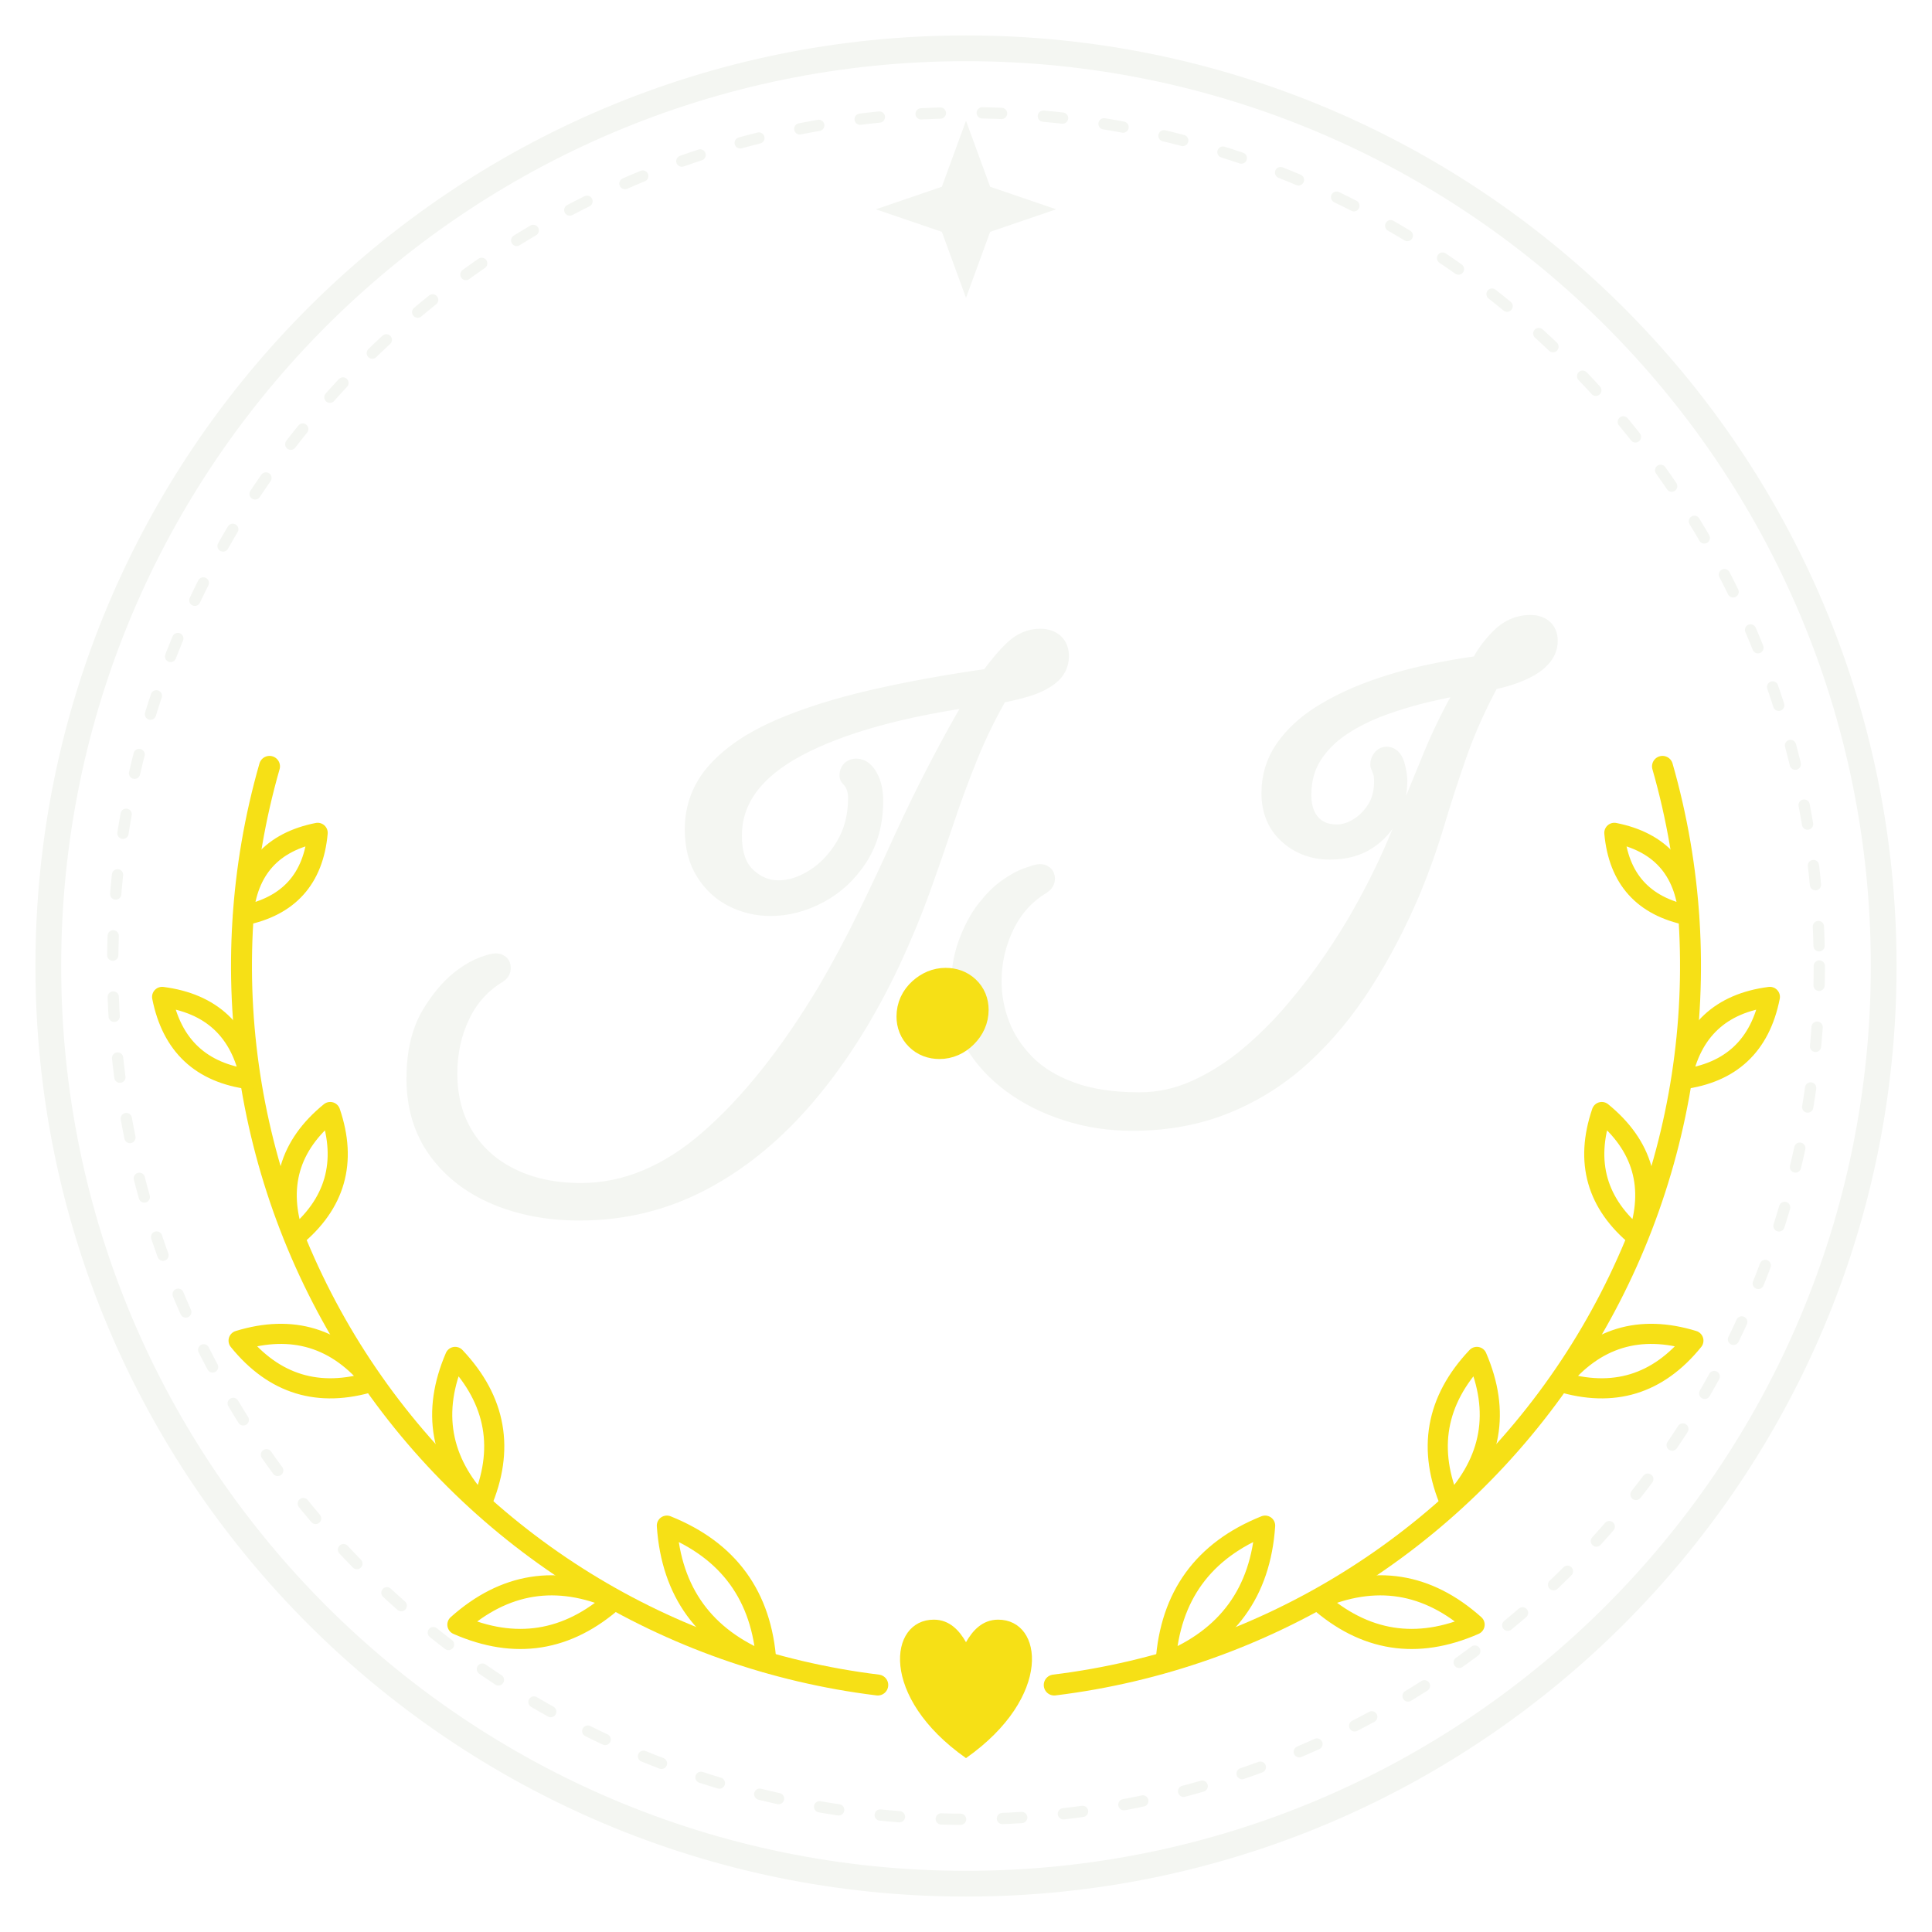
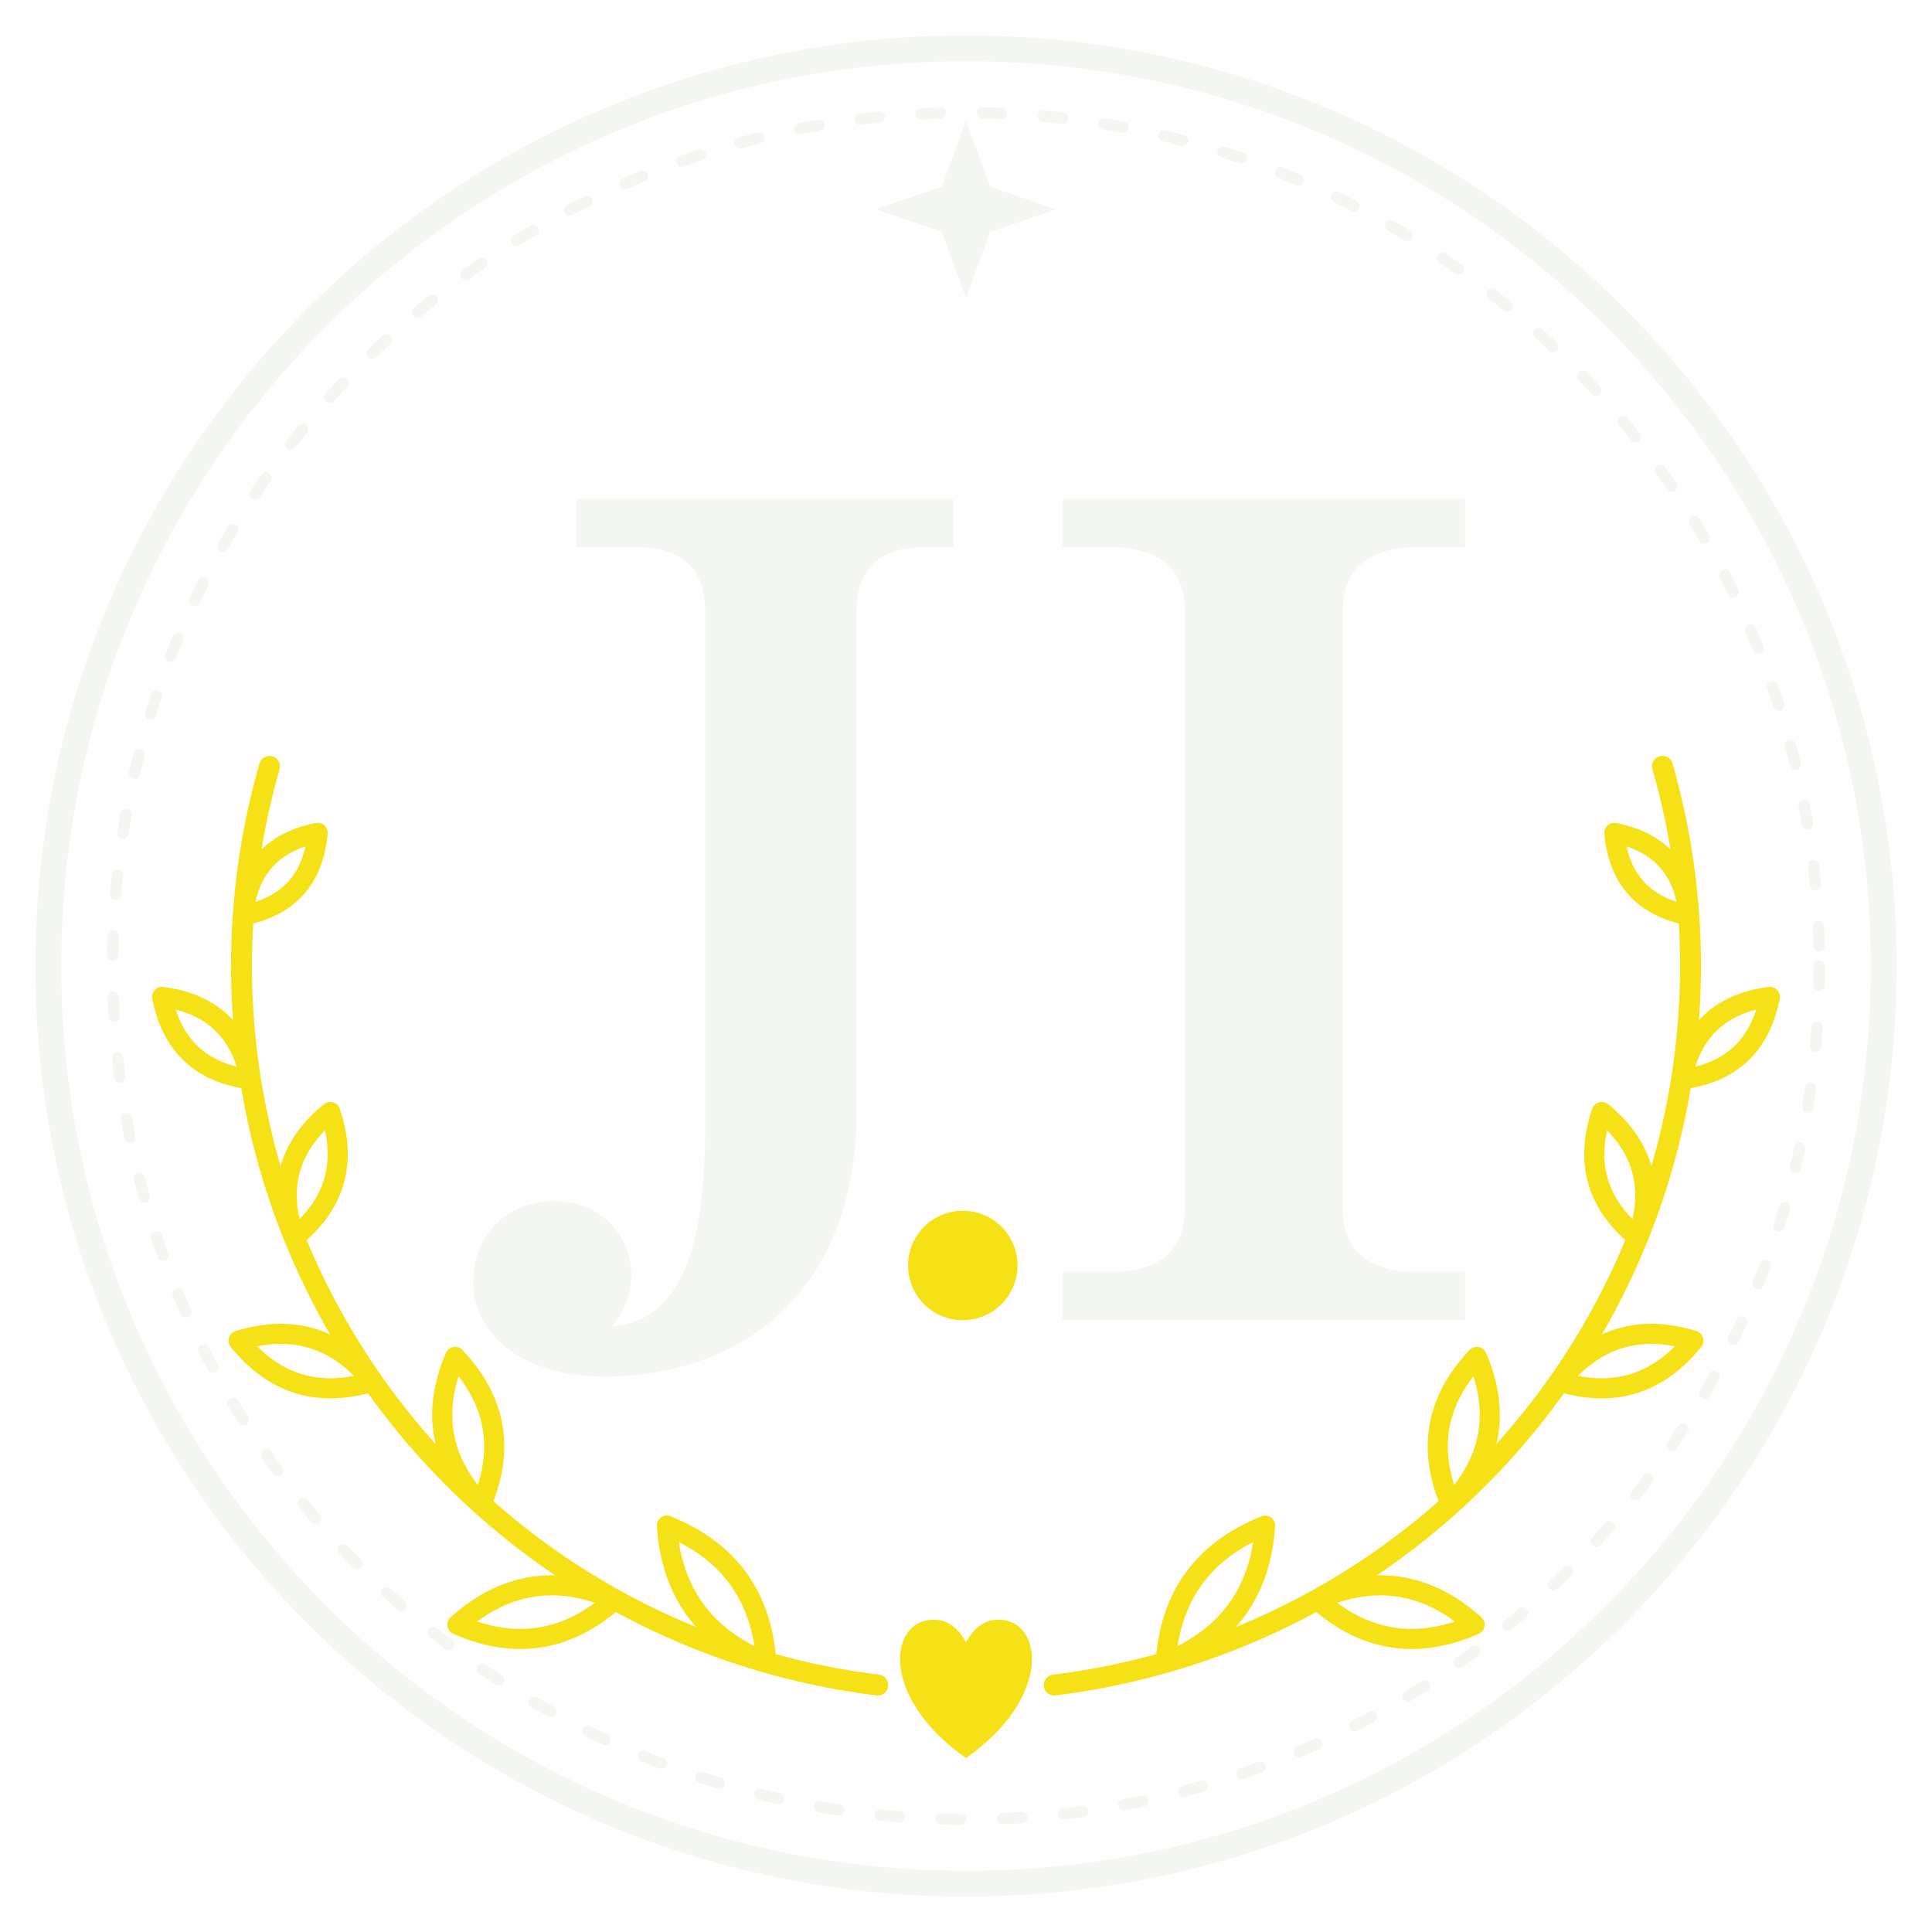
<svg xmlns="http://www.w3.org/2000/svg" viewBox="0 0 120 120" role="img" aria-label="J. Inigo">
  <circle cx="60" cy="60" r="57" fill="none" stroke="#f4f6f2" stroke-width="1.6" />
  <circle cx="60" cy="60" r="53" fill="none" stroke="#f4f6f2" stroke-width=".7" stroke-dasharray="1.2 2.6" stroke-linecap="round" />
  <path d="M54.52 104.66 A45 45 0 0 1 16.74 47.60 M65.48 104.66 A45 45 0 0 0 103.26 47.60 " fill="none" stroke="#f6e016" stroke-width="1.3" stroke-linecap="round" />
  <path class="leaves" d="M47.60 103.26 Q47.18 97.07 41.42 94.76 Q41.84 100.95 47.60 103.26 Z M38.18 99.36 Q32.80 96.99 28.41 100.91 Q33.79 103.27 38.18 99.36 Z M29.89 93.44 Q32.10 88.33 28.27 84.28 Q26.07 89.39 29.89 93.44 Z M23.14 85.81 Q19.84 81.73 14.82 83.27 Q18.12 87.35 23.14 85.81 Z M18.28 76.86 Q22.10 73.74 20.51 69.07 Q16.68 72.19 18.28 76.86 Z M15.55 67.04 Q14.65 62.51 10.07 61.92 Q10.97 66.46 15.55 67.04 Z M15.11 56.86 Q19.34 56.02 19.73 51.73 Q15.50 52.57 15.11 56.86 Z M72.40 103.26 Q78.16 100.95 78.58 94.76 Q72.82 97.07 72.40 103.26 Z M81.82 99.36 Q86.21 103.27 91.59 100.91 Q87.20 96.99 81.82 99.36 Z M90.11 93.44 Q93.93 89.39 91.73 84.28 Q87.90 88.33 90.11 93.44 Z M96.86 85.81 Q101.88 87.35 105.18 83.27 Q100.16 81.73 96.86 85.81 Z M101.72 76.86 Q103.32 72.19 99.49 69.07 Q97.90 73.74 101.72 76.86 Z M104.45 67.04 Q109.03 66.46 109.93 61.92 Q105.35 62.51 104.45 67.04 Z M104.89 56.86 Q104.50 52.57 100.27 51.73 Q100.66 56.02 104.89 56.86 Z " fill="none" stroke="#f6e016" stroke-width="1.25" stroke-linejoin="round" />
  <path d="M60 109.2 C54.6 105.4 55.2 100.6 58 100.6 C59 100.6 59.6 101.3 60 102 C60.4 101.3 61 100.6 62 100.6 C64.8 100.6 65.4 105.4 60 109.2 Z" fill="#f6e016" />
  <path d="M60 7.5 L61.5 11.6 L65.6 13 L61.5 14.4 L60 18.5 L58.5 14.4 L54.4 13 L58.5 11.6 Z" fill="#f4f6f2" />
-   <g transform="translate(61 57) scale(0.4633) translate(-71.71 14.53)">
-     <path d="M17.73 24.45Q11.65 24.45 6.75 22.40Q1.86 20.35-0.99 16.45Q-3.84 12.54-3.84 7.04Q-3.84 1.92-1.86-1.38Q0.13-4.67 2.50-6.34Q3.84-7.30 4.99-7.71Q6.14-8.13 6.53-8.13Q6.91-8.13 6.91-7.81Q6.91-7.49 6.59-7.30Q3.26-5.31 1.50-1.66Q-0.26 1.98-0.26 6.34Q-0.26 11.33 2.05 15.01Q4.35 18.69 8.45 20.67Q12.54 22.66 17.92 22.66Q27.01 22.66 35.26 15.49Q43.52 8.32 51.20-4.48Q54.08-9.41 56.64-14.66Q59.20-19.90 61.50-25.02Q63.81-30.02 65.89-34.02Q67.97-38.02 69.54-40.77Q71.10-43.52 71.81-44.61Q55.62-42.43 46.75-37.70Q37.89-32.96 37.89-25.54Q37.89-21.70 39.87-19.81Q41.86-17.92 44.42-17.92Q46.91-17.92 49.44-19.52Q51.97-21.12 53.66-23.97Q55.36-26.82 55.36-30.59Q55.36-32.45 54.21-33.60Q54.21-34.24 54.85-34.24Q55.62-34.24 56.22-33.09Q56.83-31.94 56.83-30.21Q56.83-25.92 54.82-22.82Q52.80-19.71 49.70-18.05Q46.59-16.38 43.33-16.38Q40.83-16.38 38.59-17.47Q36.35-18.56 34.91-20.80Q33.47-23.04 33.47-26.37Q33.47-30.72 36.38-33.95Q39.30-37.18 44.58-39.49Q49.86-41.79 57.06-43.46Q64.26-45.12 72.90-46.34Q74.69-48.83 76.19-50.24Q77.70-51.65 79.49-51.65Q80.51-51.65 81.12-51.14Q81.73-50.62 81.73-49.60Q81.73-48.13 80.51-47.20Q79.30-46.27 77.44-45.73Q75.58-45.18 73.73-44.86Q71.36-40.77 69.60-36.45Q67.84-32.13 66.34-27.62Q64.83-23.10 63.14-18.40Q61.44-13.70 59.14-8.77Q54.34 1.41 48.06 8.86Q41.79 16.32 34.18 20.38Q26.56 24.45 17.73 24.45M74.88-46.46Q77.50-46.91 78.40-47.58Q79.30-48.26 79.30-48.83Q79.30-49.60 78.53-49.60Q77.82-49.60 76.83-48.54Q75.84-47.49 74.88-46.46 M91.83 12.42Q87.29 12.42 83.19 11.10Q79.10 9.79 75.93 7.46Q72.76 5.12 70.94 2.05Q69.11-1.02 69.11-4.54Q69.11-8.19 70.10-10.91Q71.10-13.63 72.50-15.42Q73.91-17.22 75.26-18.18Q76.79-19.26 78.01-19.68Q79.22-20.10 79.48-20.10Q79.86-20.10 79.86-19.78Q79.86-19.46 79.54-19.26Q76.22-17.28 74.46-13.66Q72.70-10.05 72.70-6.02Q72.70-2.94 73.82-0.03Q74.94 2.88 77.30 5.28Q79.67 7.68 83.51 9.09Q87.35 10.50 92.79 10.50Q96.82 10.50 100.57 8.80Q104.31 7.10 107.64 4.32Q110.97 1.54 113.85-1.86Q116.73-5.25 119.03-8.64Q121.34-12.03 122.94-14.91Q126.01-20.35 128.18-25.70Q130.36-31.04 132.50-36.22Q134.65-41.41 137.66-46.34Q134.71-45.82 131.51-45.09Q128.31-44.35 125.24-43.23Q122.17-42.11 119.67-40.45Q117.18-38.78 115.70-36.45Q114.23-34.11 114.23-30.98Q114.23-28.42 115.58-26.91Q116.92-25.41 119.29-25.41Q120.76-25.41 122.26-26.30Q123.77-27.20 124.82-28.83Q125.88-30.46 125.88-32.77Q125.88-33.73 125.69-34.27Q125.50-34.82 125.37-35.07Q125.37-35.33 125.53-35.58Q125.69-35.84 125.94-35.84Q126.52-35.84 126.81-34.72Q127.10-33.60 127.10-32.90Q127.10-30.59 126.10-28.54Q125.11-26.50 123.16-25.22Q121.21-23.94 118.33-23.94Q115.19-23.94 112.98-25.92Q110.78-27.90 110.78-31.23Q110.78-34.43 112.54-36.96Q114.30-39.49 117.27-41.38Q120.25-43.26 123.90-44.61Q127.54-45.95 131.38-46.78Q135.22-47.62 138.68-48.06Q139.64-50.05 141.34-51.78Q143.03-53.50 145.21-53.50Q146.10-53.50 146.68-53.06Q147.26-52.61 147.26-51.65Q147.26-50.50 146.42-49.60Q145.59-48.70 144.31-48.10Q143.03-47.49 141.78-47.14Q140.54-46.78 139.64-46.66Q136.89-41.60 135.19-36.80Q133.50-32 132.12-27.36Q130.74-22.72 128.82-18.11Q126.07-11.65 122.52-6.08Q118.97-0.51 114.46 3.65Q109.94 7.81 104.31 10.11Q98.68 12.42 91.83 12.42M140.73-48.32Q143.22-48.83 144.09-49.47Q144.95-50.11 144.95-50.62Q144.95-51.46 144.25-51.46Q143.42-51.46 142.42-50.62Q141.43-49.79 140.73-48.32" fill="#f4f6f2" stroke="#f4f6f2" stroke-width="3.24" stroke-linejoin="round" />
-     <path d="M65.99 0.96Q64.97 0.96 64.33 0.32Q63.69-0.32 63.69-1.28Q63.69-2.56 64.68-3.46Q65.67-4.35 66.82-4.35Q67.85-4.35 68.49-3.74Q69.13-3.14 69.13-2.18Q69.13-0.96 68.17 0Q67.21 0.96 65.99 0.96" fill="#f6e016" stroke="#f6e016" stroke-width="6.91" />
+   <g transform="translate(-2 0)" fill="#f4f6f2">
+     <path d="M37.8 31 H61.2 V34 H59 Q55.2 34.2 55.2 38 V69 C55.2 80.5 47.8 85.5 39.5 85.5 C34.6 85.5 31.4 83 31.4 79.6 C31.4 76.6 33.6 74.6 36.4 74.6 C39.2 74.6 41.2 76.6 41.2 79.2 C41.2 80.6 40.6 81.7 40 82.4 C44.2 82 45.8 77.8 45.8 70 V38 Q45.8 34.2 42 34 H37.8 Z" />
+     <path d="M68 31 H93 V34 H89.6 Q85.4 34.2 85.4 38 V75 Q85.4 78.8 89.6 79 H93 V82 H68 V79 H71.4 Q75.6 78.8 75.6 75 V38 Q75.6 34.2 71.4 34 H68 Z" />
+     <circle cx="61.8" cy="78.6" r="3.4" fill="#f6e016" />
  </g>
</svg>
